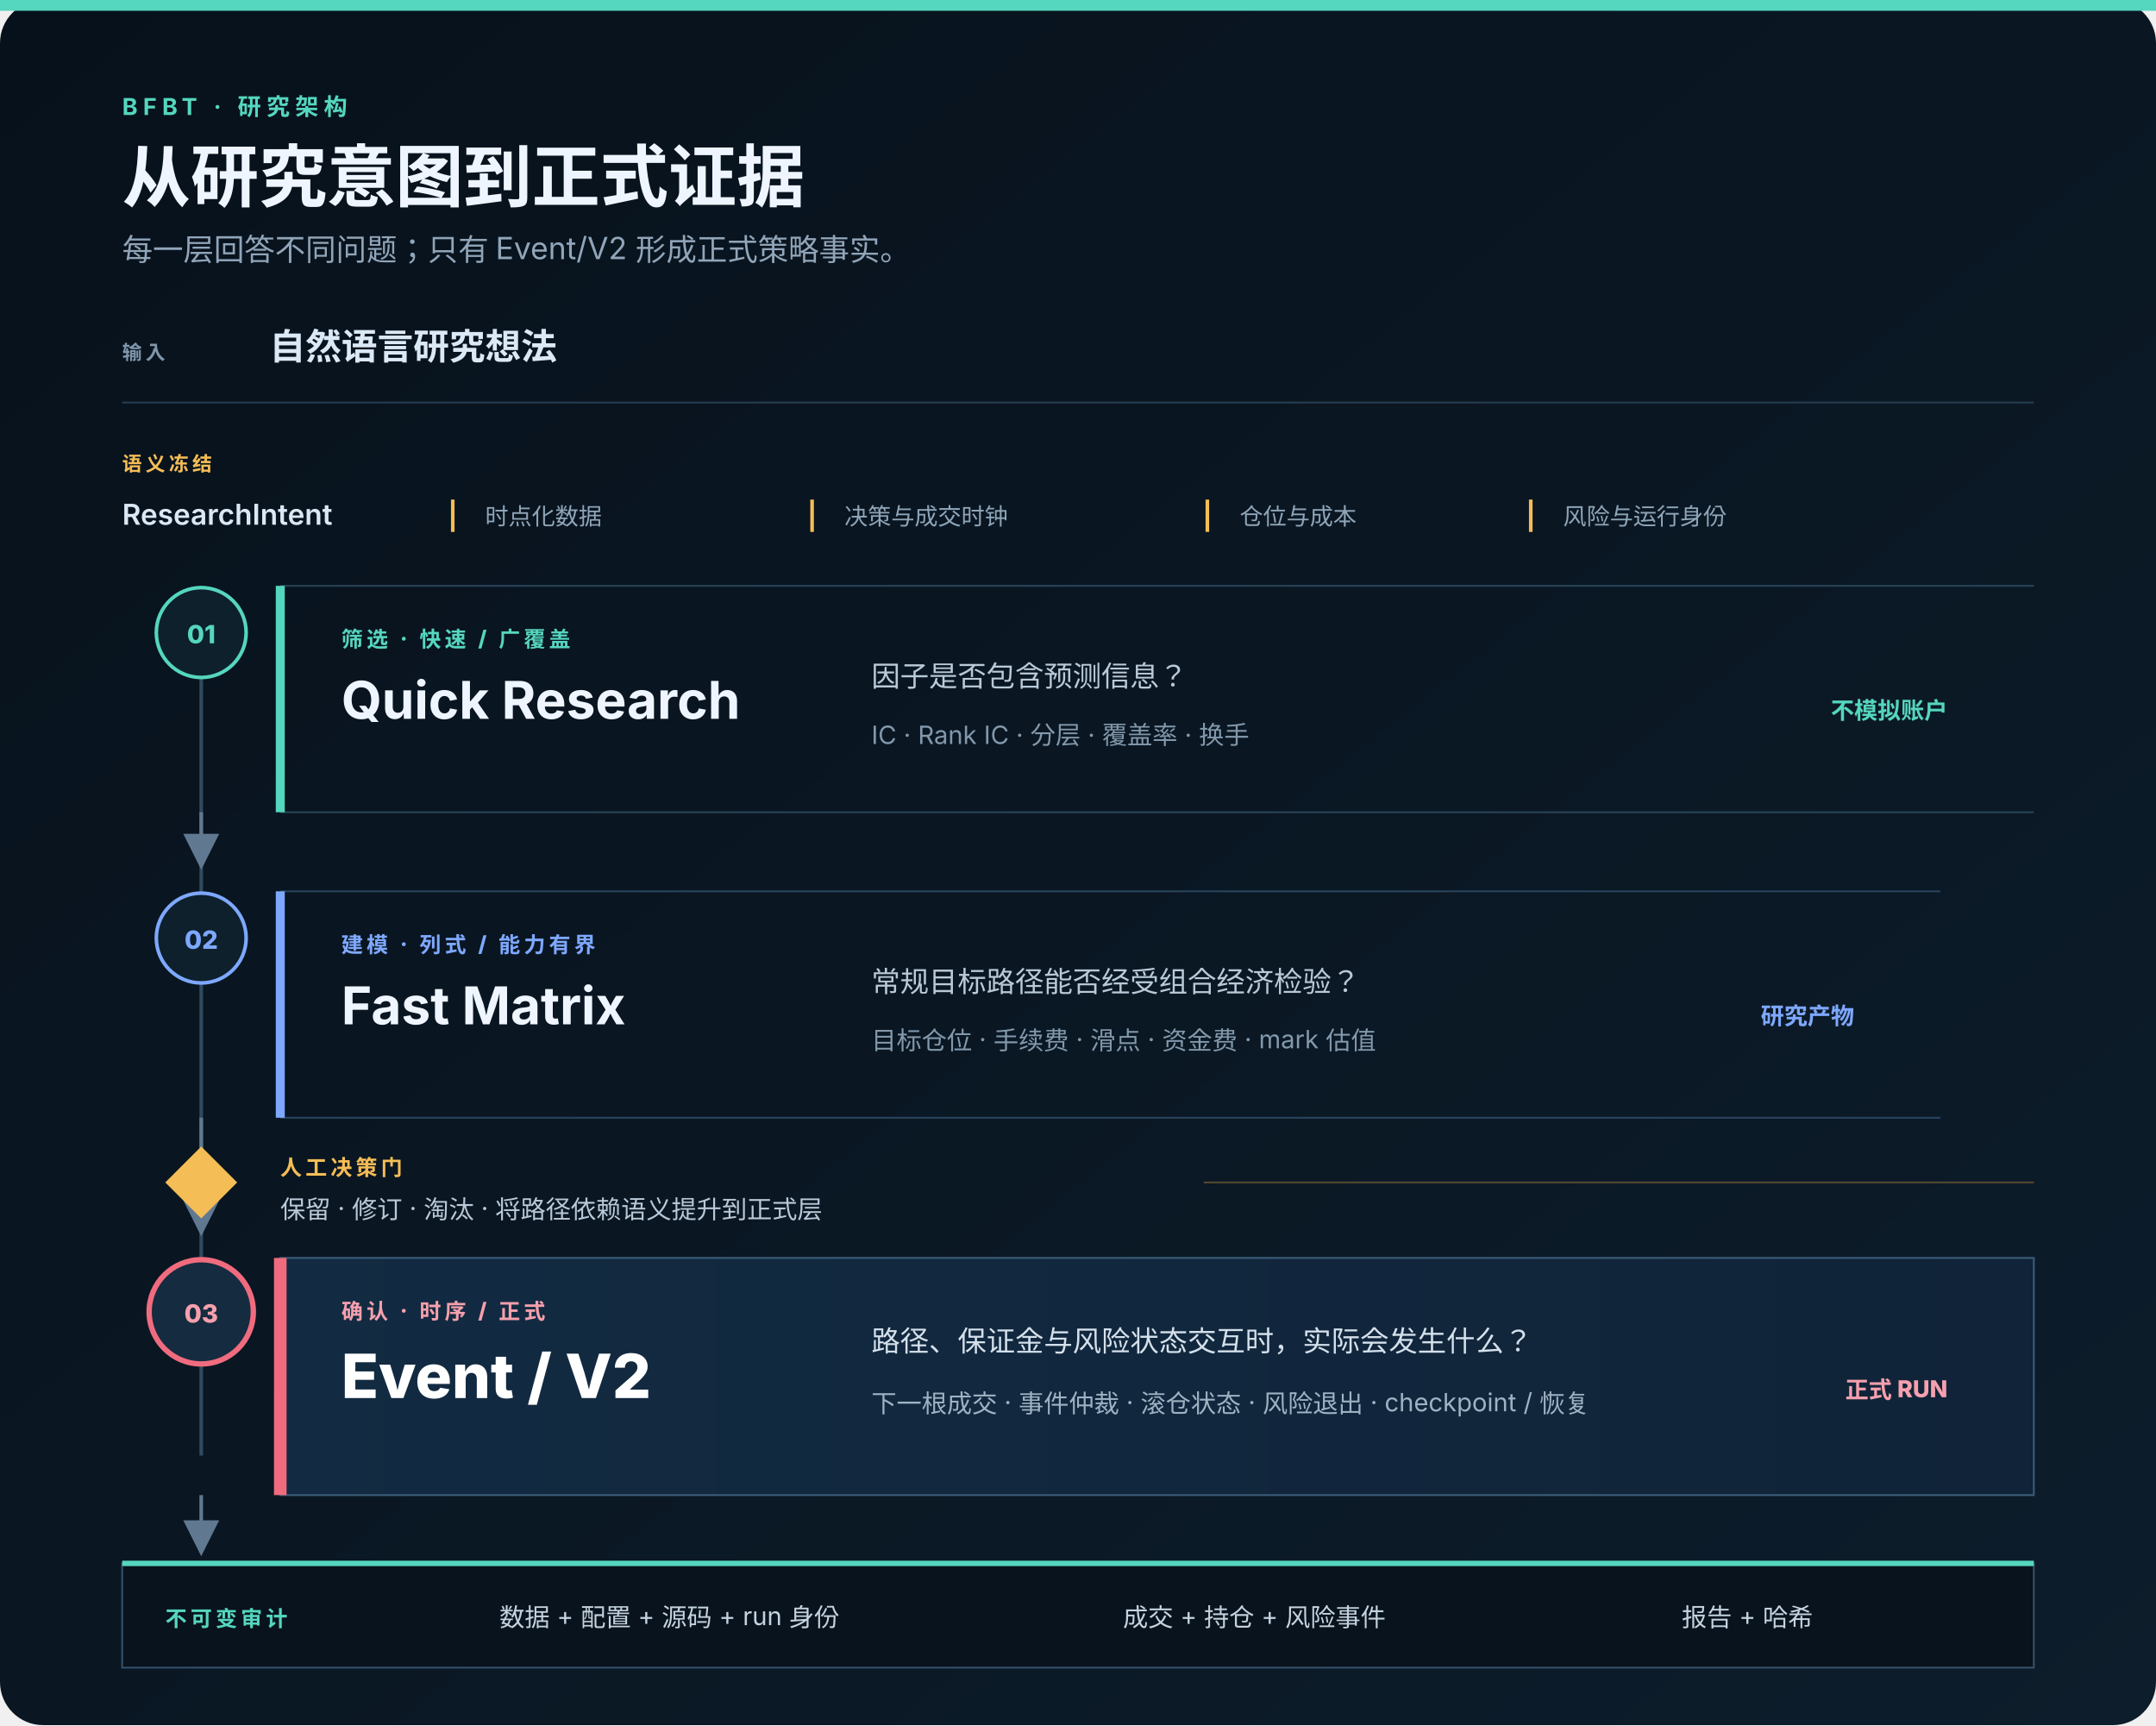
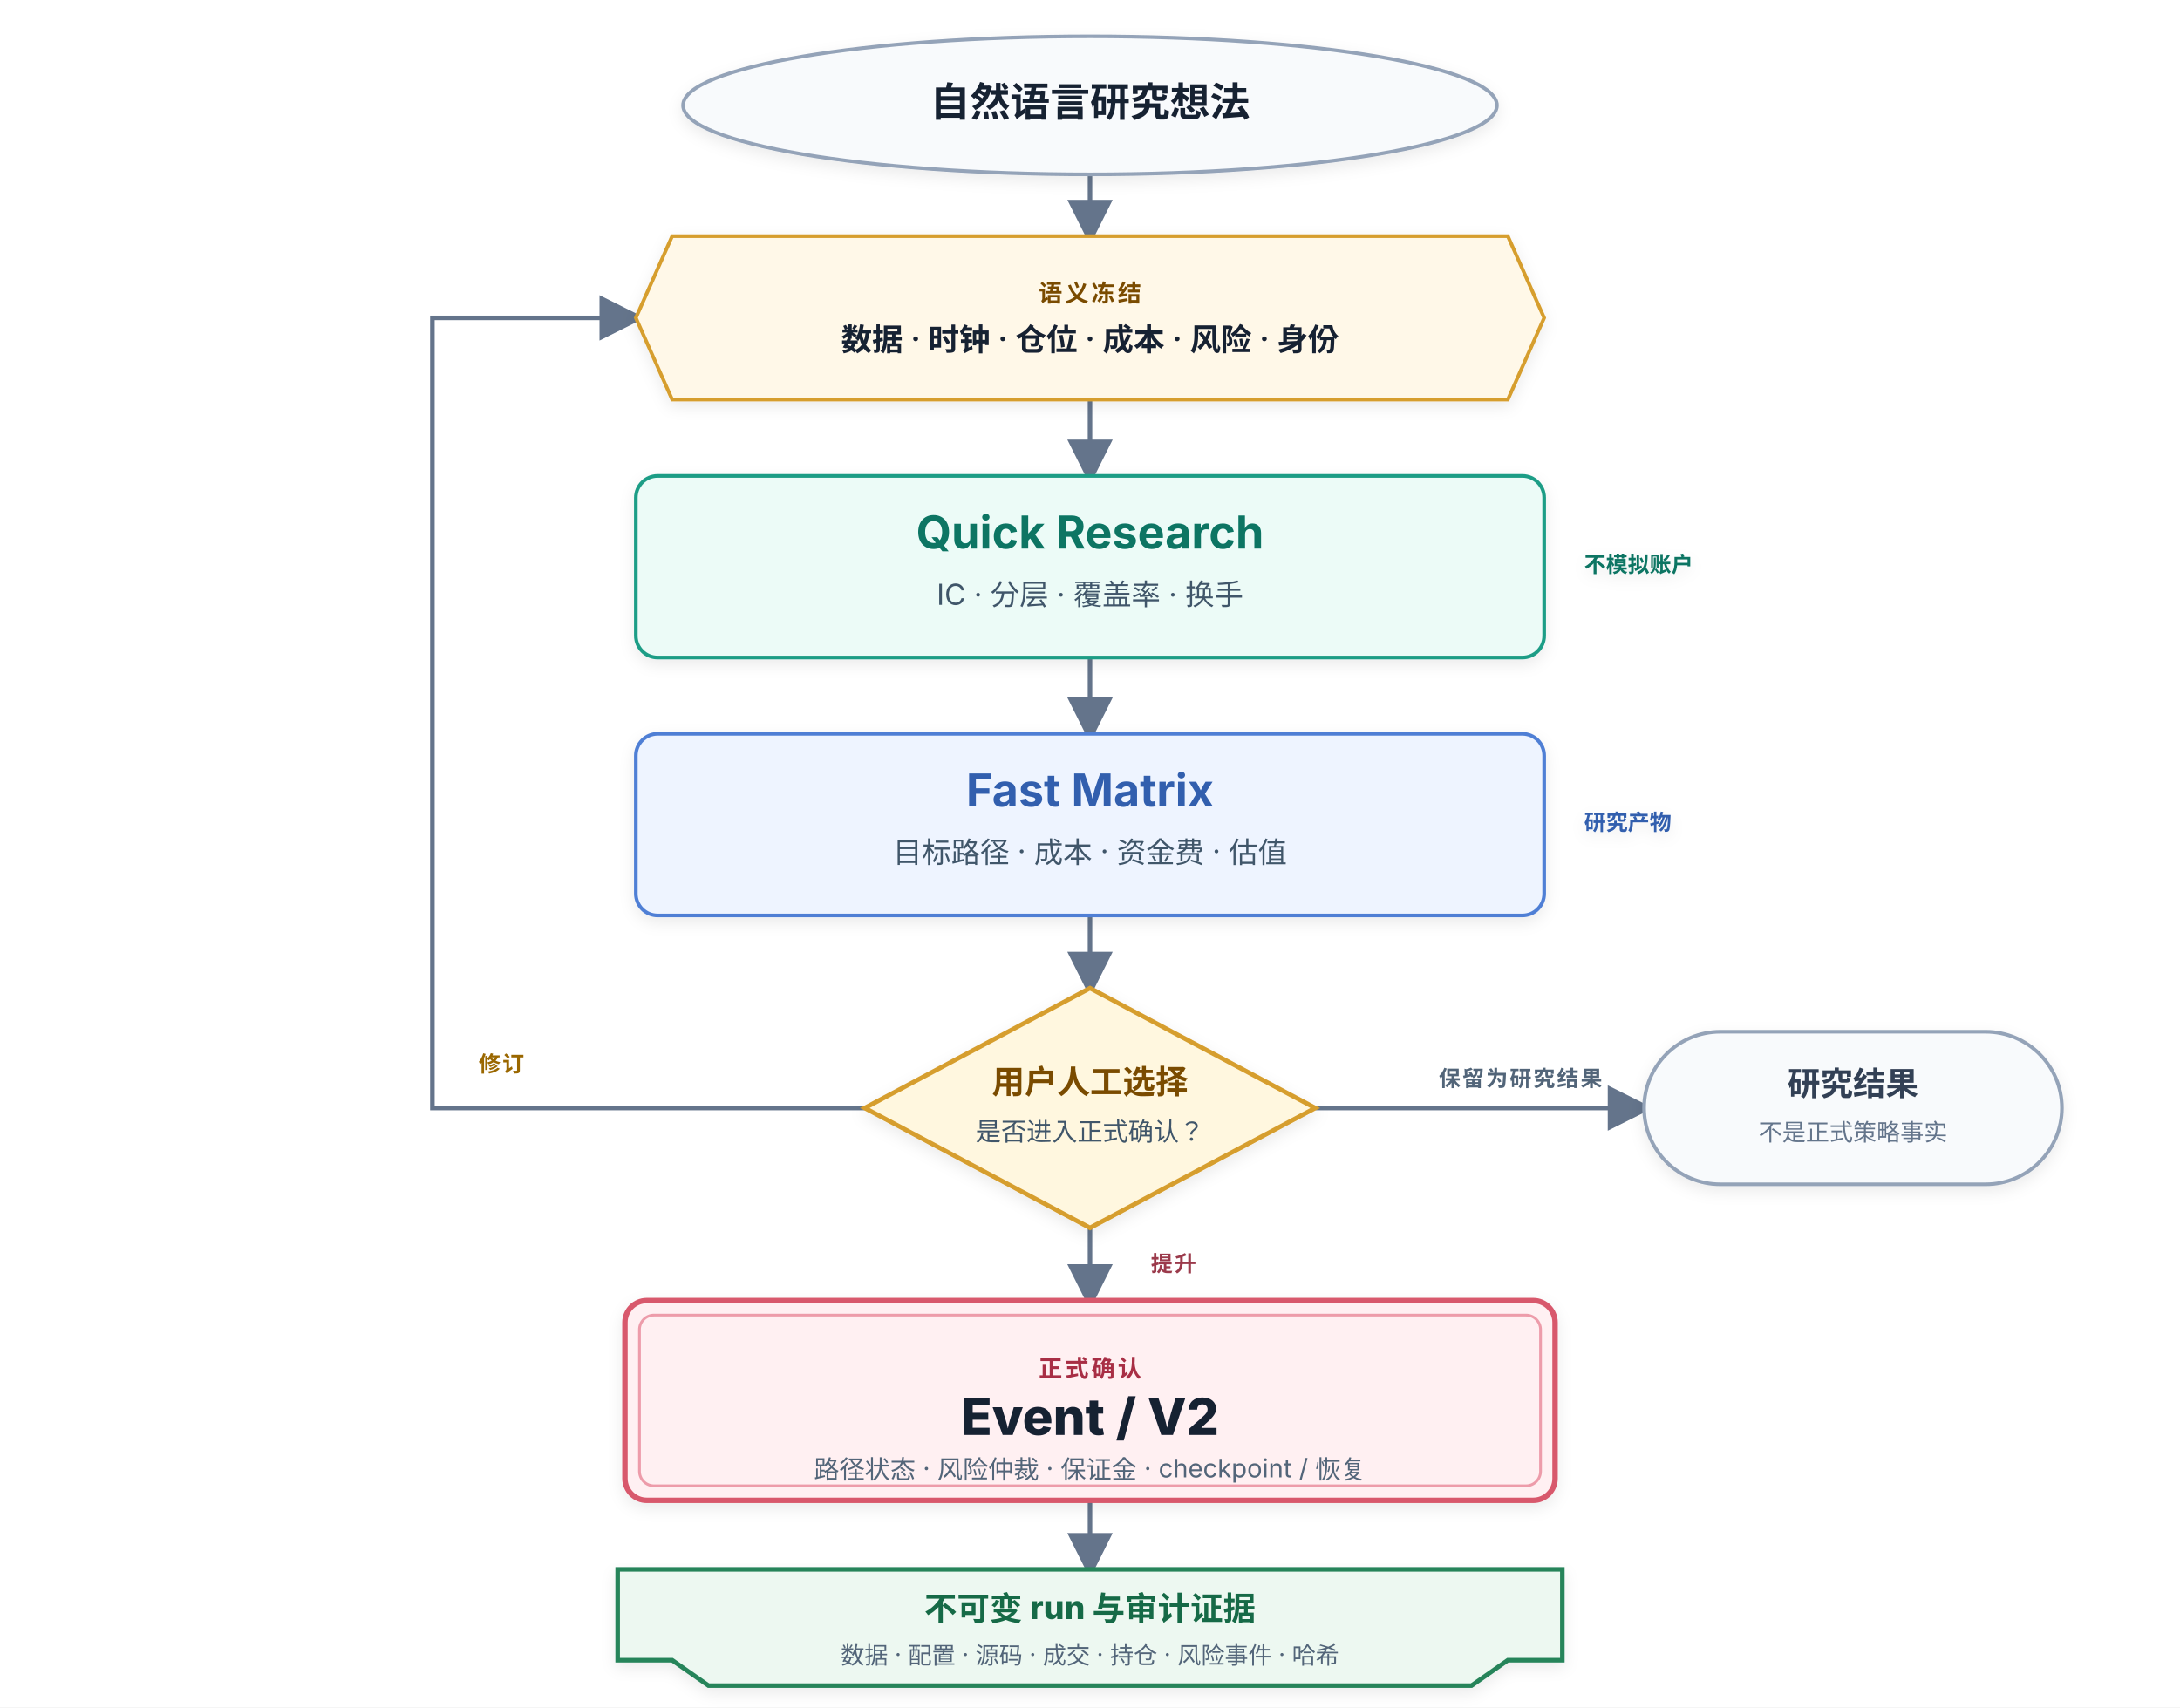
- <svg xmlns="http://www.w3.org/2000/svg" width="1200" height="960" viewBox="0 0 1200 960" role="img" aria-labelledby="title desc">
+ <svg xmlns="http://www.w3.org/2000/svg" width="1200" height="940" viewBox="0 0 1200 940" role="img" aria-labelledby="title desc">
  <defs>
-     <linearGradient id="background" x1="0" y1="0" x2="1" y2="1">
-       <stop offset="0" stop-color="#07111b" />
-       <stop offset="1" stop-color="#0d1d2b" />
-     </linearGradient>
-     <linearGradient id="event-layer" x1="0" y1="0" x2="1" y2="0">
-       <stop offset="0" stop-color="#122b42" />
-       <stop offset="1" stop-color="#102338" />
-     </linearGradient>
    <marker id="arrow" markerWidth="10" markerHeight="10" refX="8" refY="5" orient="auto" markerUnits="strokeWidth">
-       <path d="M0 0L10 5L0 10Z" fill="#607991" />
+       <path d="M0 0L10 5L0 10Z" fill="#64748b" />
    </marker>
+     <filter id="soft-shadow" x="-10%" y="-10%" width="120%" height="130%">
+       <feDropShadow dx="0" dy="3" stdDeviation="4" flood-color="#0f172a" flood-opacity="0.08" />
+     </filter>
  </defs>
-   <rect width="1200" height="960" rx="24" fill="url(#background)" />
-   <path d="M0 0H1200V6H0Z" fill="#55d6be" />
-   <g font-family="system-ui,-apple-system,'Segoe UI',sans-serif">
-     <text x="68" y="64" fill="#55d6be" font-size="13" font-weight="750" letter-spacing="3">BFBT · 研究架构</text>
-     <text x="68" y="112" fill="#eef5ff" font-size="38" font-weight="730">从研究意图到正式证据</text>
-     <text x="68" y="145" fill="#91a5b9" font-size="17">每一层回答不同问题；只有 Event/V2 形成正式策略事实。</text>
-     <text x="68" y="200" fill="#7f96aa" font-size="11" font-weight="750" letter-spacing="2">输入</text>
-     <text x="150" y="200" fill="#dbe8f5" font-size="20" font-weight="620">自然语言研究想法</text>
-     <path d="M68 224H1132" stroke="#263d51" stroke-width="1" />
-     <text x="68" y="262" fill="#f5bd55" font-size="11" font-weight="750" letter-spacing="2">语义冻结</text>
-     <text x="68" y="292" fill="#dbe8f5" font-size="16" font-weight="620">ResearchIntent</text>
-     <g fill="#8fa5b8" font-size="13">
-       <text x="270" y="292">时点化数据</text>
-       <text x="470" y="292">决策与成交时钟</text>
-       <text x="690" y="292">仓位与成本</text>
-       <text x="870" y="292">风险与运行身份</text>
+   <rect width="1200" height="940" fill="#ffffff" />
+   <g fill="none" stroke="#64748b" stroke-width="2.5" marker-end="url(#arrow)">
+     <path d="M600 92V130" />
+     <path d="M600 220V262" />
+     <path d="M600 362V404" />
+     <path d="M600 504V544" />
+     <path d="M600 676V716" />
+     <path d="M600 826V864" />
+     <path d="M724 610H905" />
+     <path d="M476 610H238V175H350" />
+   </g>
+   <g font-family="system-ui,-apple-system,'Segoe UI',sans-serif" text-anchor="middle">
+     <g filter="url(#soft-shadow)">
+       <ellipse cx="600" cy="58" rx="224" ry="38" fill="#f8fafc" stroke="#94a3b8" stroke-width="2" />
+       <text x="600" y="64" fill="#172033" font-size="22" font-weight="700">自然语言研究想法</text>
    </g>
-     <g stroke="#f5bd55" stroke-width="2">
-       <path d="M252 278V296" />
-       <path d="M452 278V296" />
-       <path d="M672 278V296" />
-       <path d="M852 278V296" />
+     <g filter="url(#soft-shadow)">
+       <path d="M370 130H830L850 175L830 220H370L350 175Z" fill="#fff8e8" stroke="#d69e2e" stroke-width="2" />
+       <text x="600" y="166" fill="#7a4b00" font-size="13" font-weight="800" letter-spacing="1.5">语义冻结</text>
+       <text x="600" y="193" fill="#172033" font-size="17" font-weight="620">数据 · 时钟 · 仓位 · 成本 · 风险 · 身份</text>
    </g>
-     <path d="M112 326V810" stroke="#314a60" stroke-width="2" />
-     <path d="M112 452V480" stroke="#607991" stroke-width="2" marker-end="url(#arrow)" />
-     <path d="M112 622V684" stroke="#607991" stroke-width="2" marker-end="url(#arrow)" />
-     <g>
-       <circle cx="112" cy="352" r="25" fill="#0d202c" stroke="#55d6be" stroke-width="2" />
-       <text x="112" y="358" text-anchor="middle" fill="#55d6be" font-size="14" font-weight="800">01</text>
-       <path d="M156 326H1132M156 452H1132" stroke="#284458" />
-       <path d="M156 326V452" stroke="#55d6be" stroke-width="5" />
-       <text x="190" y="360" fill="#55d6be" font-size="12" font-weight="760" letter-spacing="2">筛选 · 快速 / 广覆盖</text>
-       <text x="190" y="400" fill="#eef5ff" font-size="29" font-weight="720">Quick Research</text>
-       <text x="485" y="382" fill="#b9c9d8" font-size="16">因子是否包含预测信息？</text>
-       <text x="485" y="414" fill="#8298ab" font-size="14">IC · Rank IC · 分层 · 覆盖率 · 换手</text>
-       <text x="1084" y="400" text-anchor="end" fill="#55d6be" font-size="13" font-weight="700">不模拟账户</text>
+     <g filter="url(#soft-shadow)">
+       <rect x="350" y="262" width="500" height="100" rx="12" fill="#ecfbf7" stroke="#1f9d86" stroke-width="2" />
+       <text x="600" y="302" fill="#087564" font-size="25" font-weight="750">Quick Research</text>
+       <text x="600" y="333" fill="#40566a" font-size="16">IC · 分层 · 覆盖率 · 换手</text>
+       <text x="872" y="315" text-anchor="start" fill="#087564" font-size="12" font-weight="750">不模拟账户</text>
+     </g>
+     <g filter="url(#soft-shadow)">
+       <rect x="350" y="404" width="500" height="100" rx="12" fill="#eef4ff" stroke="#4f7fd5" stroke-width="2" />
+       <text x="600" y="444" fill="#315fae" font-size="25" font-weight="750">Fast Matrix</text>
+       <text x="600" y="475" fill="#40566a" font-size="16">目标路径 · 成本 · 资金费 · 估值</text>
+       <text x="872" y="457" text-anchor="start" fill="#315fae" font-size="12" font-weight="750">研究产物</text>
+     </g>
+     <g filter="url(#soft-shadow)">
+       <path d="M600 544L724 610L600 676L476 610Z" fill="#fff7df" stroke="#d69e2e" stroke-width="2.5" />
+       <text x="600" y="602" fill="#7a4b00" font-size="18" font-weight="750">用户人工选择</text>
+       <text x="600" y="628" fill="#40566a" font-size="14">是否进入正式确认？</text>
    </g>
    <g>
-       <circle cx="112" cy="522" r="25" fill="#0d202c" stroke="#7ea8ff" stroke-width="2" />
-       <text x="112" y="528" text-anchor="middle" fill="#7ea8ff" font-size="14" font-weight="800">02</text>
-       <path d="M156 496H1080M156 622H1080" stroke="#29445d" />
-       <path d="M156 496V622" stroke="#7ea8ff" stroke-width="5" />
-       <text x="190" y="530" fill="#7ea8ff" font-size="12" font-weight="760" letter-spacing="2">建模 · 列式 / 能力有界</text>
-       <text x="190" y="570" fill="#eef5ff" font-size="29" font-weight="720">Fast Matrix</text>
-       <text x="485" y="552" fill="#b9c9d8" font-size="16">常规目标路径能否经受组合经济检验？</text>
-       <text x="485" y="584" fill="#8298ab" font-size="14">目标仓位 · 手续费 · 滑点 · 资金费 · mark 估值</text>
-       <text x="1032" y="570" text-anchor="end" fill="#7ea8ff" font-size="13" font-weight="700">研究产物</text>
+       <text x="646" y="700" fill="#9b3a4b" font-size="12" font-weight="800" letter-spacing="1">提升</text>
+       <text x="837" y="598" fill="#526579" font-size="12" font-weight="800" letter-spacing="1">保留为研究结果</text>
+       <text x="276" y="590" fill="#9a6700" font-size="12" font-weight="800" letter-spacing="1">修订</text>
    </g>
-     <g>
-       <path d="M112 638L132 658L112 678L92 658Z" fill="#f5bd55" />
-       <text x="156" y="654" fill="#f5bd55" font-size="12" font-weight="800" letter-spacing="2">人工决策门</text>
-       <text x="156" y="678" fill="#b9c9d8" font-size="14">保留 · 修订 · 淘汰 · 将路径依赖语义提升到正式层</text>
-       <path d="M670 658H1132" stroke="#55492f" />
+     <g filter="url(#soft-shadow)">
+       <rect x="905" y="568" width="230" height="84" rx="42" fill="#f8fafc" stroke="#94a3b8" stroke-width="2" />
+       <text x="1020" y="603" fill="#334155" font-size="18" font-weight="700">研究结果</text>
+       <text x="1020" y="628" fill="#64748b" font-size="13">不是正式策略事实</text>
    </g>
-     <g>
-       <circle cx="112" cy="730" r="29" fill="#152b40" stroke="#f06b7e" stroke-width="3" />
-       <text x="112" y="736" text-anchor="middle" fill="#f6a0ad" font-size="14" font-weight="800">03</text>
-       <rect x="156" y="700" width="976" height="132" fill="url(#event-layer)" stroke="#3b5c78" />
-       <path d="M156 700V832" stroke="#f06b7e" stroke-width="7" />
-       <text x="190" y="734" fill="#f6a0ad" font-size="12" font-weight="780" letter-spacing="2">确认 · 时序 / 正式</text>
-       <text x="190" y="778" fill="#ffffff" font-size="34" font-weight="760">Event / V2</text>
-       <text x="485" y="752" fill="#d4e0eb" font-size="16">路径、保证金与风险状态交互时，实际会发生什么？</text>
-       <text x="485" y="786" fill="#9fb2c3" font-size="14">下一根成交 · 事件仲裁 · 滚仓状态 · 风险退出 · checkpoint / 恢复</text>
-       <text x="1084" y="778" text-anchor="end" fill="#f6a0ad" font-size="13" font-weight="760">正式 RUN</text>
+     <g filter="url(#soft-shadow)">
+       <rect x="344" y="716" width="512" height="110" rx="12" fill="#fff0f2" stroke="#d8586c" stroke-width="3" />
+       <rect x="352" y="724" width="496" height="94" rx="8" fill="none" stroke="#ed9caa" stroke-width="1.5" />
+       <text x="600" y="758" fill="#a82f44" font-size="13" font-weight="800" letter-spacing="1.5">正式确认</text>
+       <text x="600" y="790" fill="#172033" font-size="28" font-weight="780">Event / V2</text>
+       <text x="600" y="814" fill="#526579" font-size="14">路径状态 · 风险仲裁 · 保证金 · checkpoint / 恢复</text>
    </g>
-     <g>
-       <path d="M112 832V862" stroke="#607991" stroke-width="2" marker-end="url(#arrow)" />
-       <rect x="68" y="870" width="1064" height="58" fill="#09131d" stroke="#355068" />
-       <path d="M68 870H1132" stroke="#55d6be" stroke-width="3" />
-       <text x="92" y="905" fill="#55d6be" font-size="12" font-weight="800" letter-spacing="2">不可变审计</text>
-       <text x="278" y="905" fill="#c4d3e0" font-size="14">数据 + 配置 + 源码 + run 身份</text>
-       <text x="625" y="905" fill="#c4d3e0" font-size="14">成交 + 持仓 + 风险事件</text>
-       <text x="936" y="905" fill="#c4d3e0" font-size="14">报告 + 哈希</text>
+     <g filter="url(#soft-shadow)">
+       <path d="M340 864H860V914H830L810 928H390L370 914H340Z" fill="#edf8f1" stroke="#27845a" stroke-width="2.5" />
+       <text x="600" y="892" fill="#176b46" font-size="18" font-weight="780">不可变 run 与审计证据</text>
+       <text x="600" y="916" fill="#526579" font-size="13">数据 · 配置 · 源码 · 成交 · 持仓 · 风险事件 · 哈希</text>
    </g>
  </g>
</svg>
